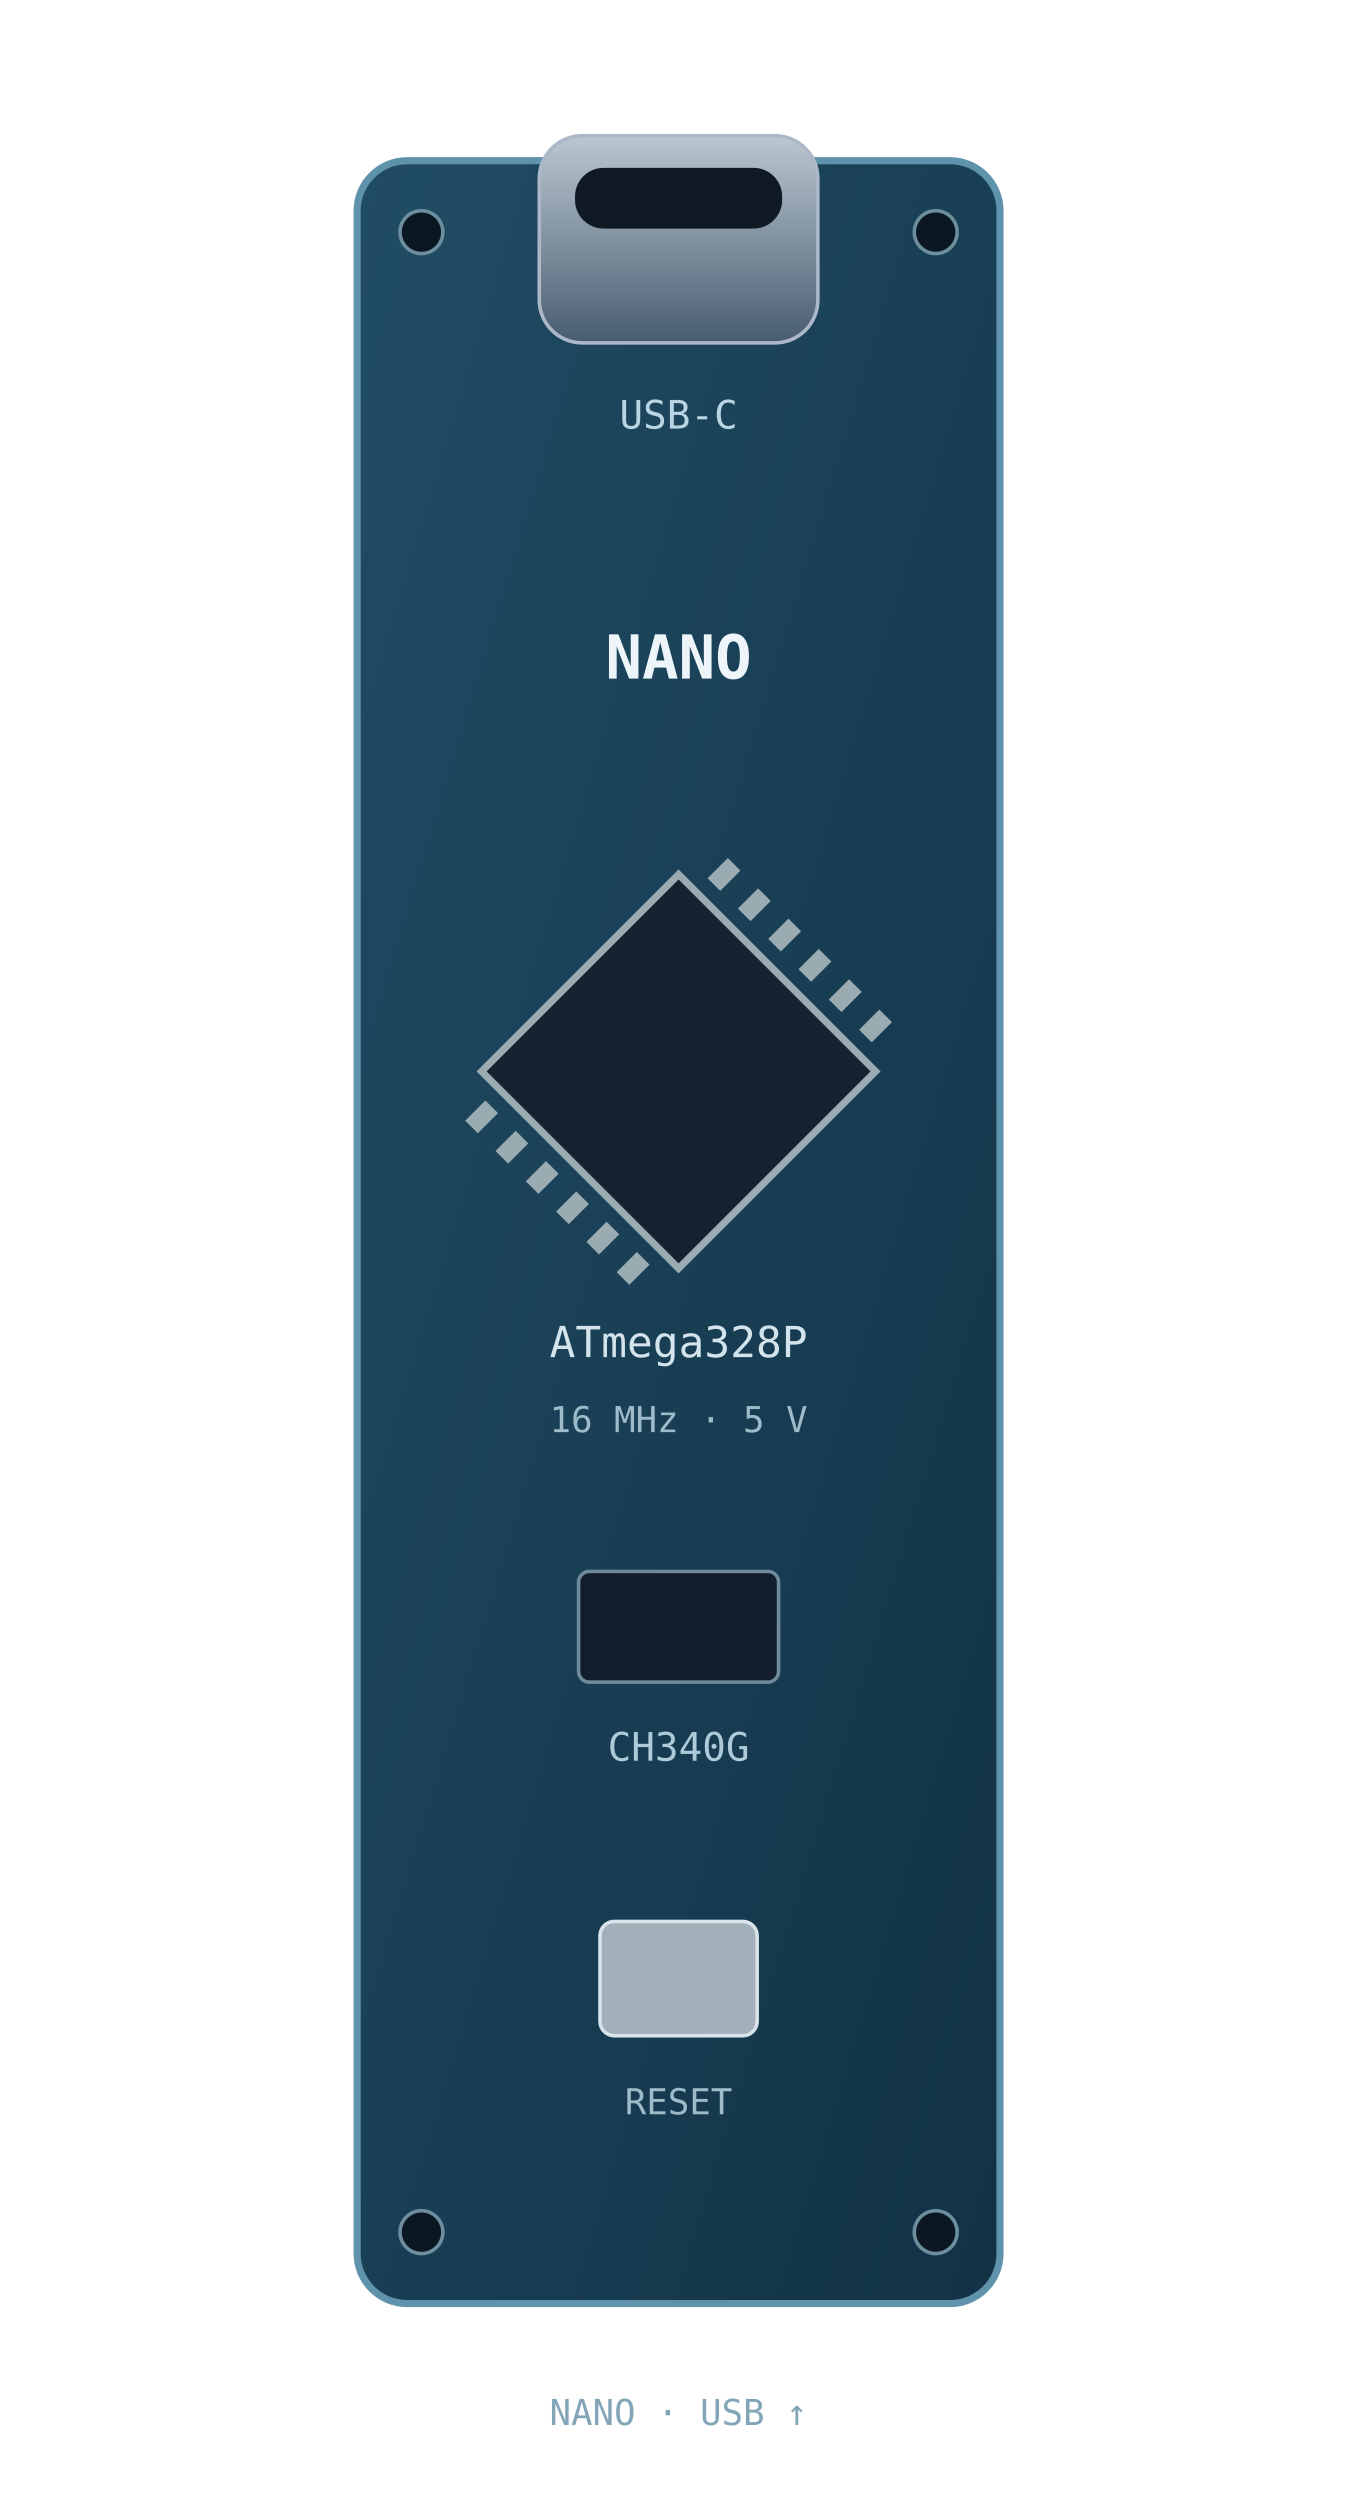
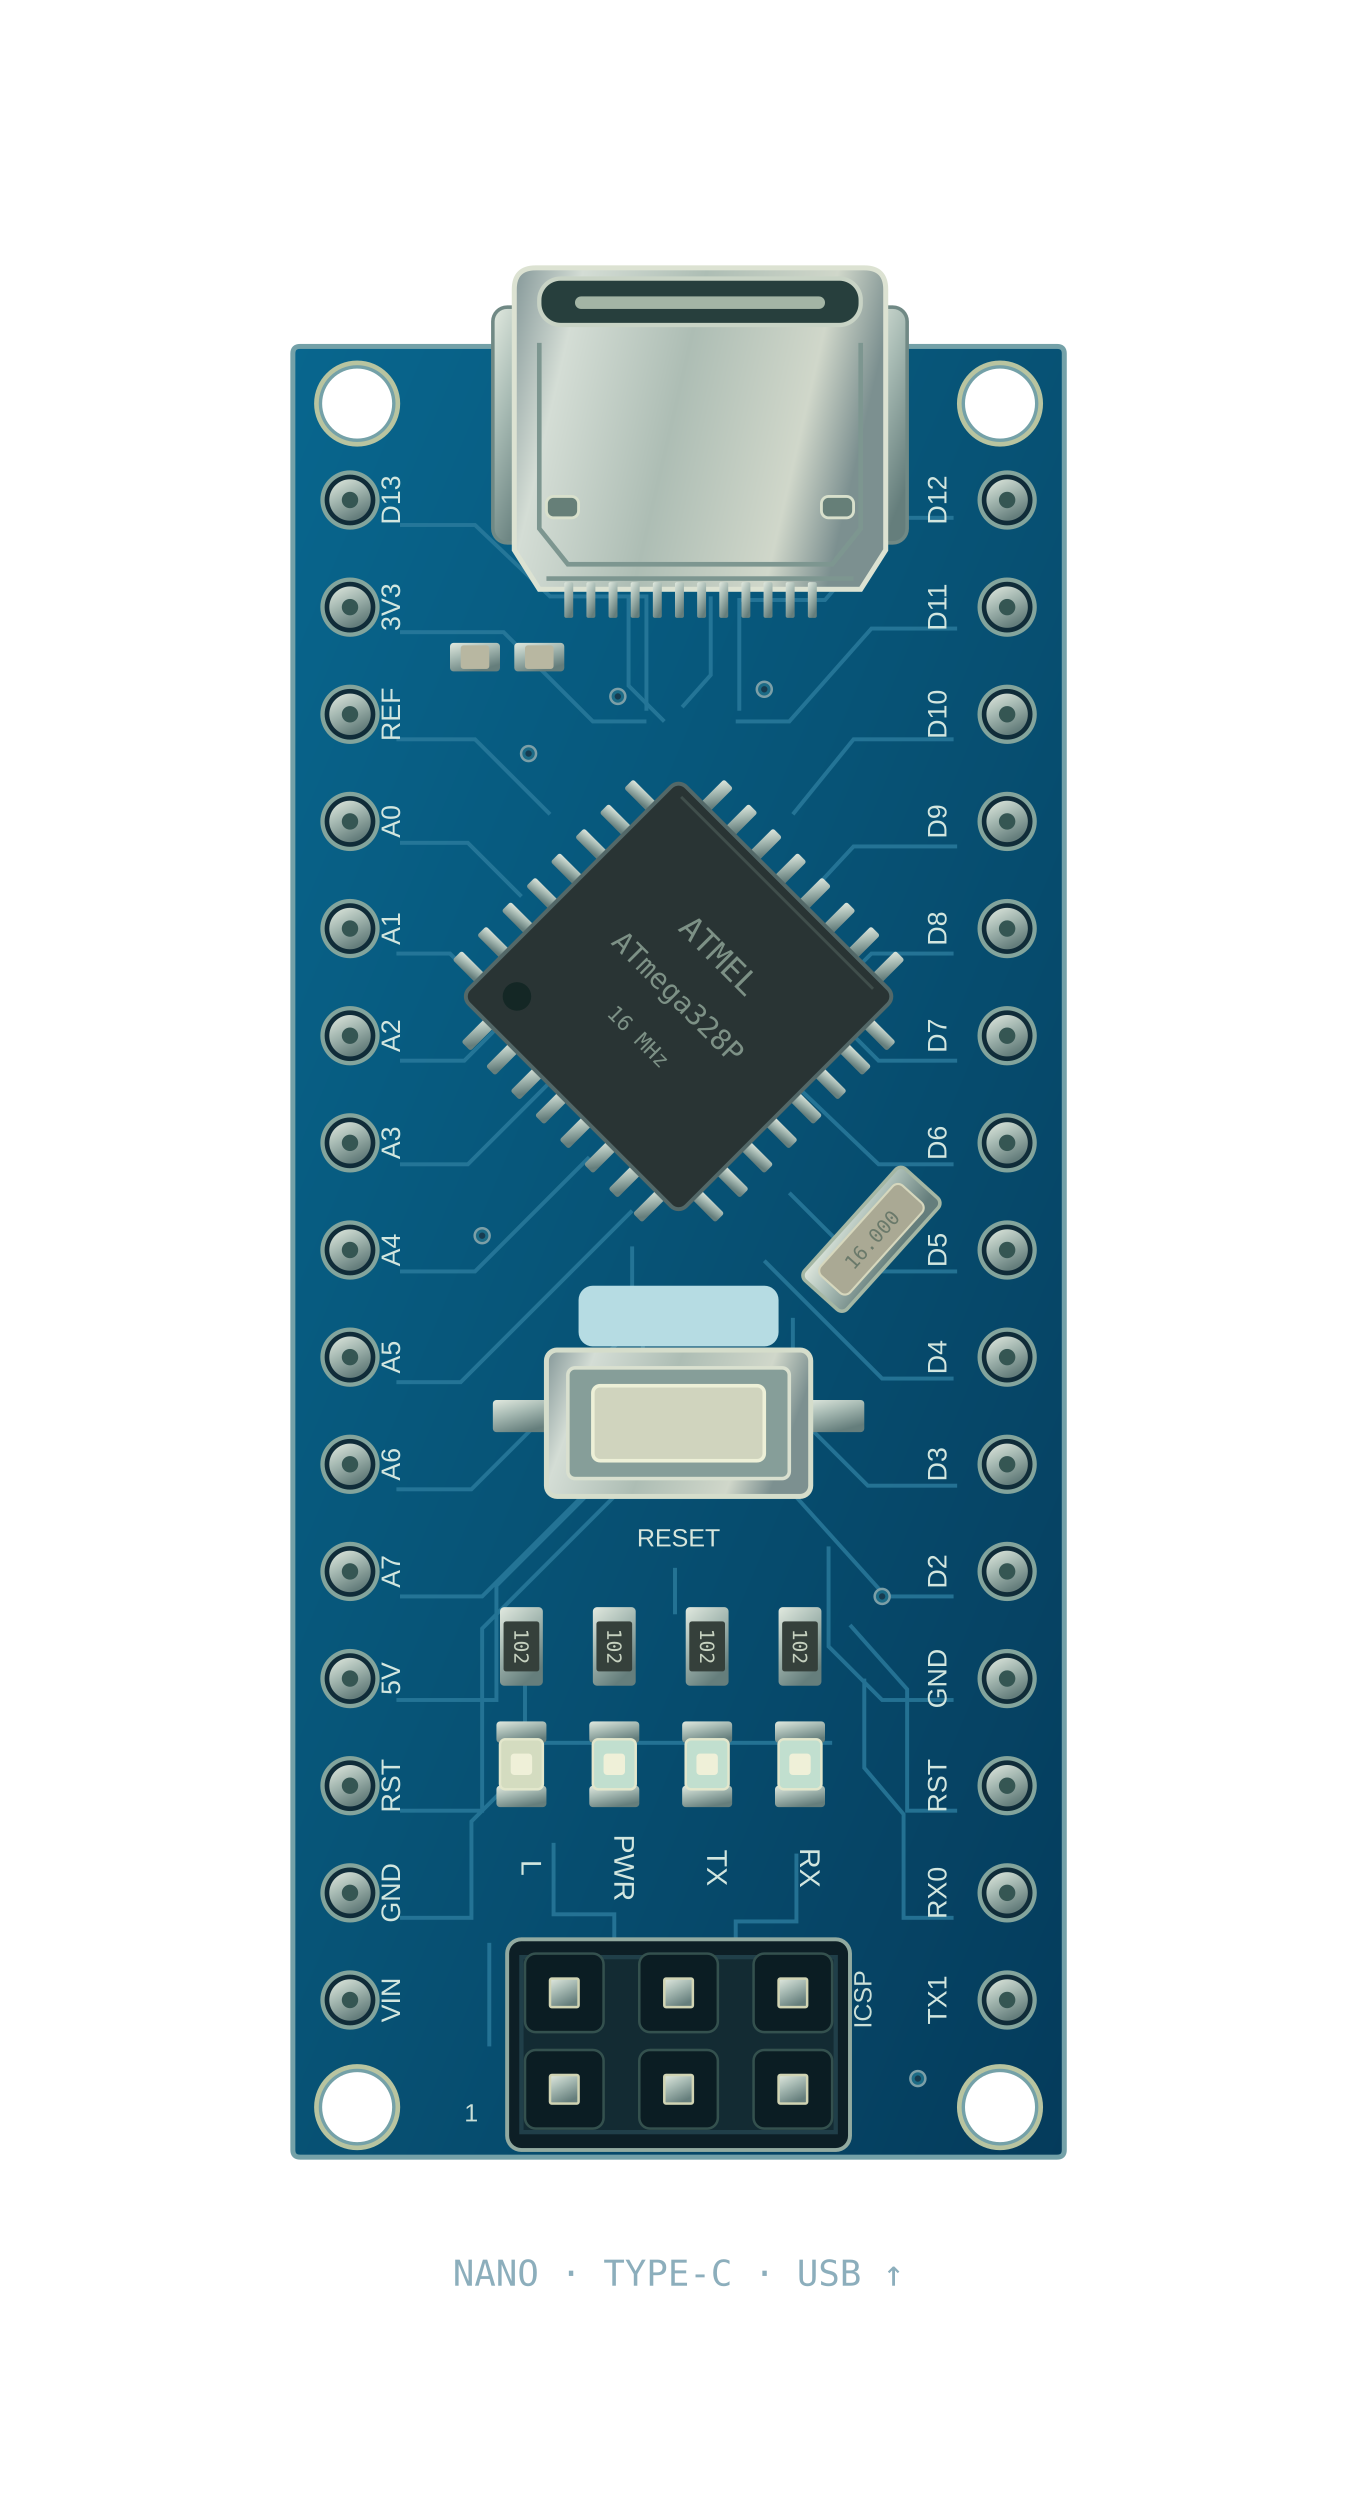
- <svg xmlns="http://www.w3.org/2000/svg" width="380" height="700" viewBox="0 0 380 700">
+ <svg xmlns="http://www.w3.org/2000/svg" width="380" height="700" viewBox="0 0 380 700" role="img" aria-label="Arduino Nano ATmega328P, синяя плата с USB Type-C сверху и ICSP снизу">
  <defs>
    <linearGradient id="nano-pcb" x2="1" y2="1">
-       <stop stop-color="#204c64" />
-       <stop offset="1" stop-color="#123246" />
+       <stop stop-color="#08668e" />
+       <stop offset=".45" stop-color="#075477" />
+       <stop offset="1" stop-color="#053b5b" />
    </linearGradient>
-     <linearGradient id="nano-metal" x2="0" y2="1">
-       <stop stop-color="#bbc7d1" />
-       <stop offset="1" stop-color="#485c70" />
+     <linearGradient id="nano-metal" x2="1" y2=".2">
+       <stop stop-color="#849798" />
+       <stop offset=".18" stop-color="#d4ddd5" />
+       <stop offset=".5" stop-color="#adbdb4" />
+       <stop offset=".84" stop-color="#d0d7ca" />
+       <stop offset="1" stop-color="#7c9090" />
    </linearGradient>
+     <linearGradient id="nano-solder" x2=".5" y2="1">
+       <stop stop-color="#e1e9df" />
+       <stop offset=".45" stop-color="#a8bbb4" />
+       <stop offset="1" stop-color="#657e7c" />
+     </linearGradient>
+     <g id="nano-pad">
+       <circle r="7.7" fill="#102c39" stroke="#83a49c" stroke-width="1.2" />
+       <circle r="5.8" fill="url(#nano-solder)" />
+       <circle r="2.3" fill="#355653" />
+     </g>
+     <g id="nano-r">
+       <rect width="12" height="22" rx="1.2" fill="url(#nano-solder)" />
+       <rect x="1" y="4" width="10" height="14" rx=".7" fill="#35403b" />
+       <text x="6" y="13" transform="rotate(90 6 11)" fill="#c6d1bf" font-size="5.5" text-anchor="middle" font-family="monospace">102</text>
+     </g>
+     <g id="nano-c">
+       <rect width="14" height="8" rx="1" fill="url(#nano-solder)" />
+       <rect x="3" y=".7" width="8" height="6.6" rx=".8" fill="#b8b7a1" />
+     </g>
+     <g id="nano-via">
+       <circle r="2.1" fill="#1c6b86" stroke="#7c9fa7" stroke-width=".7" />
+       <circle r=".9" fill="#173c50" />
+     </g>
  </defs>
-   <rect x="100" y="45" width="180" height="600" rx="14" fill="url(#nano-pcb)" stroke="#5f93ac" stroke-width="2" />
-   <g fill="#0c1821" stroke="#6c8e9e">
-     <circle cx="118" cy="65" r="6" />
-     <circle cx="262" cy="65" r="6" />
-     <circle cx="118" cy="625" r="6" />
-     <circle cx="262" cy="625" r="6" />
-   </g>
-   <rect x="151" y="38" width="78" height="58" rx="12" fill="url(#nano-metal)" stroke="#acb8c8" />
-   <rect x="161" y="47" width="58" height="17" rx="8" fill="#101a25" />
-   <g font-family="ui-monospace,monospace" text-anchor="middle">
-     <text x="190" y="120" fill="#b9d5e3" font-size="11">USB-C</text>
-     <text x="190" y="190" fill="#edf5fa" font-size="17" font-weight="bold">NANO</text>
-     <g transform="translate(190 300) rotate(45)">
-       <rect x="-39" y="-39" width="78" height="78" fill="#14232f" stroke="#9babb2" stroke-width="2" />
-       <path d="M-30-44v-8m12 8v-8m12 8v-8m12 8v-8m12 8v-8m12 8v-8M-30 44v8m12-8v8m12-8v8m12-8v8m12-8v8m12-8v8" stroke="#9babb2" stroke-width="5" />
-     </g>
-     <text x="190" y="380" fill="#d3e4ec" font-size="12">ATmega328P</text>
-     <text x="190" y="401" fill="#9ebbc9" font-size="10">16 MHz · 5 V</text>
-     <rect x="162" y="440" width="56" height="31" rx="3" fill="#121e2b" stroke="#6e8a9c" />
-     <text x="190" y="493" fill="#adcbd9" font-size="11">CH340G</text>
-     <rect x="168" y="538" width="44" height="32" rx="4" fill="#a2b1b9" stroke="#d8e4e9" />
-     <text x="190" y="592" fill="#9ebbc9" font-size="10">RESET</text>
-     <text x="190" y="679" fill="#82a5b8" font-size="10">NANO · USB ↑</text>
-   </g>
+   <path d="M84 97H296Q298 97 298 99V602Q298 604 296 604H84Q82 604 82 602V99Q82 97 84 97Z M110.5 113a10.5 10.5 0 1 0-21 0a10.5 10.5 0 1 0 21 0 M290.5 113a10.5 10.5 0 1 0-21 0a10.5 10.5 0 1 0 21 0 M110.5 590a10.5 10.5 0 1 0-21 0a10.5 10.5 0 1 0 21 0 M290.5 590a10.5 10.5 0 1 0-21 0a10.5 10.5 0 1 0 21 0" fill="url(#nano-pcb)" fill-rule="evenodd" stroke="#74a1a8" stroke-width="1.4" />
+   <g fill="none" stroke="#b8c4a0" stroke-width="1.3">
+     <circle cx="100" cy="113" r="11.4" />
+     <circle cx="280" cy="113" r="11.4" />
+     <circle cx="100" cy="590" r="11.4" />
+     <circle cx="280" cy="590" r="11.4" />
+   </g>
+   <g fill="none" stroke="#2c7c9d" stroke-width="1.1" opacity=".8">
+     <path d="M112 147h21l21 20h27v32M112 177h29l25 25h15M111 207h22l21 21M112 236h19l15 15M111 267h15l17 17M112 297h18l17-17M112 326h19l23-23M112 356h21l32-32M111 387h18l48-48M111 417h21l45-45v-23M112 447h23l45-45v-32M111 476h28v-32l45-45M112 507h23v-51l43-43M112 537h20v-27l15-15v-43" />
+     <path d="M267 145h-16l-20 23h-24v31M268 176h-24l-23 26h-15M267 207h-28l-17 21M268 237h-29l-13 14M267 267h-23l-13 13M268 297h-22l-15-15M267 326h-21l-22-21M268 356h-25l-22-22M267 386h-20l-33-33M268 416h-25l-21-21v-26M267 447h-19l-27-30v-34M267 476h-20l-15-15v-28M268 507h-14v-34l-16-18M267 537h-14v-29l-11-13v-25" />
+     <path d="M176 167v25l10 10M199 167v22l-8 9M155 516v20h17v7M223 519v19h-17v7M189 439v13M141 488h92M137 573v-29" />
+   </g>
+   <use href="#nano-via" x="173" y="195" />
+   <use href="#nano-via" x="148" y="211" />
+   <use href="#nano-via" x="214" y="193" />
+   <use href="#nano-via" x="135" y="346" />
+   <use href="#nano-via" x="247" y="447" />
+   <use href="#nano-via" x="257" y="582" />
+   <g fill="url(#nano-solder)" stroke="#708985" stroke-width="1">
+     <rect x="138" y="86" width="13" height="66" rx="4" />
+     <rect x="241" y="86" width="13" height="66" rx="4" />
+   </g>
+   <path d="M150 75H242Q248 75 248 81V154L241 165H151L144 154V81Q144 75 150 75Z" fill="url(#nano-metal)" stroke="#dce2d2" stroke-width="1.4" />
+   <rect x="151" y="78" width="90" height="13" rx="6" fill="#273f3d" stroke="#c8d3c5" stroke-width="1.2" />
+   <rect x="161" y="83" width="70" height="3.5" rx="1.7" fill="#a3b5a5" />
+   <path d="M151 96v52l8 10h74l8-10V96M153 162h86" fill="none" stroke="#7d9690" stroke-width="1.3" />
+   <g fill="#667f78" stroke="#d8e0cc" stroke-width=".8">
+     <rect x="153" y="139" width="9" height="6" rx="2" />
+     <rect x="230" y="139" width="9" height="6" rx="2" />
+   </g>
+   <rect x="158" y="163" width="2.5" height="10" rx=".5" fill="url(#nano-solder)" />
+   <rect x="164.2" y="163" width="2.5" height="10" rx=".5" fill="url(#nano-solder)" />
+   <rect x="170.4" y="163" width="2.5" height="10" rx=".5" fill="url(#nano-solder)" />
+   <rect x="176.6" y="163" width="2.5" height="10" rx=".5" fill="url(#nano-solder)" />
+   <rect x="182.8" y="163" width="2.5" height="10" rx=".5" fill="url(#nano-solder)" />
+   <rect x="189" y="163" width="2.5" height="10" rx=".5" fill="url(#nano-solder)" />
+   <rect x="195.2" y="163" width="2.5" height="10" rx=".5" fill="url(#nano-solder)" />
+   <rect x="201.4" y="163" width="2.5" height="10" rx=".5" fill="url(#nano-solder)" />
+   <rect x="207.6" y="163" width="2.5" height="10" rx=".5" fill="url(#nano-solder)" />
+   <rect x="213.8" y="163" width="2.5" height="10" rx=".5" fill="url(#nano-solder)" />
+   <rect x="220" y="163" width="2.5" height="10" rx=".5" fill="url(#nano-solder)" />
+   <rect x="226.2" y="163" width="2.5" height="10" rx=".5" fill="url(#nano-solder)" />
+   <use href="#nano-c" x="126" y="180" />
+   <use href="#nano-c" x="144" y="180" />
+   <g transform="translate(190 279) rotate(45)">
+     <rect x="-34" y="-52" width="3.6" height="10" rx=".7" fill="url(#nano-solder)" />
+     <rect x="-34" y="42" width="3.6" height="10" rx=".7" fill="url(#nano-solder)" />
+     <rect x="-52" y="-34" width="10" height="3.6" rx=".7" fill="url(#nano-solder)" />
+     <rect x="42" y="-34" width="10" height="3.6" rx=".7" fill="url(#nano-solder)" />
+     <rect x="-24.3" y="-52" width="3.6" height="10" rx=".7" fill="url(#nano-solder)" />
+     <rect x="-24.3" y="42" width="3.6" height="10" rx=".7" fill="url(#nano-solder)" />
+     <rect x="-52" y="-24.3" width="10" height="3.6" rx=".7" fill="url(#nano-solder)" />
+     <rect x="42" y="-24.3" width="10" height="3.6" rx=".7" fill="url(#nano-solder)" />
+     <rect x="-14.6" y="-52" width="3.6" height="10" rx=".7" fill="url(#nano-solder)" />
+     <rect x="-14.6" y="42" width="3.6" height="10" rx=".7" fill="url(#nano-solder)" />
+     <rect x="-52" y="-14.6" width="10" height="3.6" rx=".7" fill="url(#nano-solder)" />
+     <rect x="42" y="-14.6" width="10" height="3.6" rx=".7" fill="url(#nano-solder)" />
+     <rect x="-4.9" y="-52" width="3.6" height="10" rx=".7" fill="url(#nano-solder)" />
+     <rect x="-4.9" y="42" width="3.6" height="10" rx=".7" fill="url(#nano-solder)" />
+     <rect x="-52" y="-4.9" width="10" height="3.6" rx=".7" fill="url(#nano-solder)" />
+     <rect x="42" y="-4.9" width="10" height="3.6" rx=".7" fill="url(#nano-solder)" />
+     <rect x="4.8" y="-52" width="3.6" height="10" rx=".7" fill="url(#nano-solder)" />
+     <rect x="4.8" y="42" width="3.6" height="10" rx=".7" fill="url(#nano-solder)" />
+     <rect x="-52" y="4.8" width="10" height="3.6" rx=".7" fill="url(#nano-solder)" />
+     <rect x="42" y="4.8" width="10" height="3.6" rx=".7" fill="url(#nano-solder)" />
+     <rect x="14.5" y="-52" width="3.6" height="10" rx=".7" fill="url(#nano-solder)" />
+     <rect x="14.5" y="42" width="3.6" height="10" rx=".7" fill="url(#nano-solder)" />
+     <rect x="-52" y="14.5" width="10" height="3.6" rx=".7" fill="url(#nano-solder)" />
+     <rect x="42" y="14.5" width="10" height="3.6" rx=".7" fill="url(#nano-solder)" />
+     <rect x="24.2" y="-52" width="3.6" height="10" rx=".7" fill="url(#nano-solder)" />
+     <rect x="24.2" y="42" width="3.6" height="10" rx=".7" fill="url(#nano-solder)" />
+     <rect x="-52" y="24.2" width="10" height="3.6" rx=".7" fill="url(#nano-solder)" />
+     <rect x="42" y="24.2" width="10" height="3.6" rx=".7" fill="url(#nano-solder)" />
+     <rect x="33.9" y="-52" width="3.6" height="10" rx=".7" fill="url(#nano-solder)" />
+     <rect x="33.9" y="42" width="3.6" height="10" rx=".7" fill="url(#nano-solder)" />
+     <rect x="-52" y="33.9" width="10" height="3.6" rx=".7" fill="url(#nano-solder)" />
+     <rect x="42" y="33.9" width="10" height="3.6" rx=".7" fill="url(#nano-solder)" />
+     <rect x="-43" y="-43" width="86" height="86" rx="3" fill="#293434" stroke="#536868" stroke-width="1.1" />
+     <path d="M-39-40H37" stroke="#62756e" stroke-width=".8" opacity=".4" />
+     <circle cx="-32" cy="32" r="4" fill="#142725" />
+     <g fill="#7d9186" text-anchor="middle" font-family="monospace">
+       <text y="-13" font-size="9">ATMEL</text>
+       <text y="3" font-size="8">ATmega328P</text>
+       <text y="18" font-size="6">16 MHz</text>
+     </g>
+   </g>
+   <g transform="translate(244 347) rotate(-48)">
+     <rect x="-21" y="-8" width="42" height="16" rx="2" fill="url(#nano-solder)" stroke="#a5b7a4" />
+     <rect x="-17" y="-5.5" width="34" height="11" rx="2" fill="#aaa994" stroke="#d6d7bd" stroke-width=".6" />
+     <text y="2.2" fill="#6a796a" text-anchor="middle" font-size="5.5" font-family="monospace">16.000</text>
+   </g>
+   <rect x="162" y="360" width="56" height="17" rx="4" fill="#b6dce3" />
+   <g fill="url(#nano-solder)">
+     <rect x="138" y="392" width="17" height="9" rx="1" />
+     <rect x="225" y="392" width="17" height="9" rx="1" />
+   </g>
+   <rect x="153" y="378" width="74" height="41" rx="3" fill="url(#nano-metal)" stroke="#d5ddcb" stroke-width="1.4" />
+   <rect x="159" y="383" width="62" height="31" rx="2" fill="#869e99" stroke="#d9e0cf" />
+   <rect x="166" y="388" width="48" height="21" rx="2" fill="#d0d4be" stroke="#edf0d7" />
+   <text x="190" y="433" text-anchor="middle" fill="#d8e6dc" font-size="7" font-family="Arial, sans-serif">RESET</text>
+   <use href="#nano-r" x="140" y="450" />
+   <g fill="url(#nano-solder)">
+     <rect x="139" y="482" width="14" height="6" rx="1" />
+     <rect x="139" y="500" width="14" height="6" rx="1" />
+   </g>
+   <rect x="140" y="487" width="12" height="14" rx="1.5" fill="#d4dcc0" stroke="#e3e7cc" stroke-width=".7" />
+   <rect x="143" y="491" width="6" height="6" rx="1" fill="#eff0d8" />
+   <text x="146" y="523" transform="rotate(90 146 523)" fill="#d2e6df" text-anchor="middle" font-size="8" font-family="Arial, sans-serif">L</text>
+   <use href="#nano-r" x="166" y="450" />
+   <g fill="url(#nano-solder)">
+     <rect x="165" y="482" width="14" height="6" rx="1" />
+     <rect x="165" y="500" width="14" height="6" rx="1" />
+   </g>
+   <rect x="166" y="487" width="12" height="14" rx="1.5" fill="#c1dfcf" stroke="#e3e7cc" stroke-width=".7" />
+   <rect x="169" y="491" width="6" height="6" rx="1" fill="#eff0d8" />
+   <text x="172" y="523" transform="rotate(90 172 523)" fill="#d2e6df" text-anchor="middle" font-size="8" font-family="Arial, sans-serif">PWR</text>
+   <use href="#nano-r" x="192" y="450" />
+   <g fill="url(#nano-solder)">
+     <rect x="191" y="482" width="14" height="6" rx="1" />
+     <rect x="191" y="500" width="14" height="6" rx="1" />
+   </g>
+   <rect x="192" y="487" width="12" height="14" rx="1.5" fill="#c1dfcf" stroke="#e3e7cc" stroke-width=".7" />
+   <rect x="195" y="491" width="6" height="6" rx="1" fill="#eff0d8" />
+   <text x="198" y="523" transform="rotate(90 198 523)" fill="#d2e6df" text-anchor="middle" font-size="8" font-family="Arial, sans-serif">TX</text>
+   <use href="#nano-r" x="218" y="450" />
+   <g fill="url(#nano-solder)">
+     <rect x="217" y="482" width="14" height="6" rx="1" />
+     <rect x="217" y="500" width="14" height="6" rx="1" />
+   </g>
+   <rect x="218" y="487" width="12" height="14" rx="1.5" fill="#c1dfcf" stroke="#e3e7cc" stroke-width=".7" />
+   <rect x="221" y="491" width="6" height="6" rx="1" fill="#eff0d8" />
+   <text x="224" y="523" transform="rotate(90 224 523)" fill="#d2e6df" text-anchor="middle" font-size="8" font-family="Arial, sans-serif">RX</text>
+   <rect x="142" y="543" width="96" height="59" rx="4" fill="#0d1f26" stroke="#92aaa0" stroke-width="1.1" />
+   <path d="M146 548h88v49h-88z" fill="#132b33" stroke="#203f49" stroke-width="1.2" />
+   <rect x="147" y="547" width="22" height="22" rx="3" fill="#0b1d23" stroke="#34514e" stroke-width=".7" />
+   <rect x="154" y="554" width="8" height="8" rx=".5" fill="url(#nano-solder)" stroke="#d1d4b3" stroke-width=".7" />
+   <rect x="179" y="547" width="22" height="22" rx="3" fill="#0b1d23" stroke="#34514e" stroke-width=".7" />
+   <rect x="186" y="554" width="8" height="8" rx=".5" fill="url(#nano-solder)" stroke="#d1d4b3" stroke-width=".7" />
+   <rect x="211" y="547" width="22" height="22" rx="3" fill="#0b1d23" stroke="#34514e" stroke-width=".7" />
+   <rect x="218" y="554" width="8" height="8" rx=".5" fill="url(#nano-solder)" stroke="#d1d4b3" stroke-width=".7" />
+   <rect x="147" y="574" width="22" height="22" rx="3" fill="#0b1d23" stroke="#34514e" stroke-width=".7" />
+   <rect x="154" y="581" width="8" height="8" rx=".5" fill="url(#nano-solder)" stroke="#d1d4b3" stroke-width=".7" />
+   <rect x="179" y="574" width="22" height="22" rx="3" fill="#0b1d23" stroke="#34514e" stroke-width=".7" />
+   <rect x="186" y="581" width="8" height="8" rx=".5" fill="url(#nano-solder)" stroke="#d1d4b3" stroke-width=".7" />
+   <rect x="211" y="574" width="22" height="22" rx="3" fill="#0b1d23" stroke="#34514e" stroke-width=".7" />
+   <rect x="218" y="581" width="8" height="8" rx=".5" fill="url(#nano-solder)" stroke="#d1d4b3" stroke-width=".7" />
+   <g fill="#cbe0d8" font-size="7" font-family="Arial, sans-serif">
+     <text x="130" y="594">1</text>
+     <text x="244" y="568" transform="rotate(-90 244 568)">ICSP</text>
+   </g>
+   <use href="#nano-pad" x="98" y="140" />
+   <text x="112" y="140" transform="rotate(-90 112 140)" text-anchor="middle" fill="#d2e6df" font-size="7.5" font-family="Arial, sans-serif">D13</text>
+   <use href="#nano-pad" x="98" y="170" />
+   <text x="112" y="170" transform="rotate(-90 112 170)" text-anchor="middle" fill="#d2e6df" font-size="7.5" font-family="Arial, sans-serif">3V3</text>
+   <use href="#nano-pad" x="98" y="200" />
+   <text x="112" y="200" transform="rotate(-90 112 200)" text-anchor="middle" fill="#d2e6df" font-size="7.5" font-family="Arial, sans-serif">REF</text>
+   <use href="#nano-pad" x="98" y="230" />
+   <text x="112" y="230" transform="rotate(-90 112 230)" text-anchor="middle" fill="#d2e6df" font-size="7.5" font-family="Arial, sans-serif">A0</text>
+   <use href="#nano-pad" x="98" y="260" />
+   <text x="112" y="260" transform="rotate(-90 112 260)" text-anchor="middle" fill="#d2e6df" font-size="7.5" font-family="Arial, sans-serif">A1</text>
+   <use href="#nano-pad" x="98" y="290" />
+   <text x="112" y="290" transform="rotate(-90 112 290)" text-anchor="middle" fill="#d2e6df" font-size="7.5" font-family="Arial, sans-serif">A2</text>
+   <use href="#nano-pad" x="98" y="320" />
+   <text x="112" y="320" transform="rotate(-90 112 320)" text-anchor="middle" fill="#d2e6df" font-size="7.5" font-family="Arial, sans-serif">A3</text>
+   <use href="#nano-pad" x="98" y="350" />
+   <text x="112" y="350" transform="rotate(-90 112 350)" text-anchor="middle" fill="#d2e6df" font-size="7.5" font-family="Arial, sans-serif">A4</text>
+   <use href="#nano-pad" x="98" y="380" />
+   <text x="112" y="380" transform="rotate(-90 112 380)" text-anchor="middle" fill="#d2e6df" font-size="7.5" font-family="Arial, sans-serif">A5</text>
+   <use href="#nano-pad" x="98" y="410" />
+   <text x="112" y="410" transform="rotate(-90 112 410)" text-anchor="middle" fill="#d2e6df" font-size="7.5" font-family="Arial, sans-serif">A6</text>
+   <use href="#nano-pad" x="98" y="440" />
+   <text x="112" y="440" transform="rotate(-90 112 440)" text-anchor="middle" fill="#d2e6df" font-size="7.5" font-family="Arial, sans-serif">A7</text>
+   <use href="#nano-pad" x="98" y="470" />
+   <text x="112" y="470" transform="rotate(-90 112 470)" text-anchor="middle" fill="#d2e6df" font-size="7.5" font-family="Arial, sans-serif">5V</text>
+   <use href="#nano-pad" x="98" y="500" />
+   <text x="112" y="500" transform="rotate(-90 112 500)" text-anchor="middle" fill="#d2e6df" font-size="7.5" font-family="Arial, sans-serif">RST</text>
+   <use href="#nano-pad" x="98" y="530" />
+   <text x="112" y="530" transform="rotate(-90 112 530)" text-anchor="middle" fill="#d2e6df" font-size="7.5" font-family="Arial, sans-serif">GND</text>
+   <use href="#nano-pad" x="98" y="560" />
+   <text x="112" y="560" transform="rotate(-90 112 560)" text-anchor="middle" fill="#d2e6df" font-size="7.5" font-family="Arial, sans-serif">VIN</text>
+   <use href="#nano-pad" x="282" y="140" />
+   <text x="265" y="140" transform="rotate(-90 265 140)" text-anchor="middle" fill="#d2e6df" font-size="7.5" font-family="Arial, sans-serif">D12</text>
+   <use href="#nano-pad" x="282" y="170" />
+   <text x="265" y="170" transform="rotate(-90 265 170)" text-anchor="middle" fill="#d2e6df" font-size="7.5" font-family="Arial, sans-serif">D11</text>
+   <use href="#nano-pad" x="282" y="200" />
+   <text x="265" y="200" transform="rotate(-90 265 200)" text-anchor="middle" fill="#d2e6df" font-size="7.5" font-family="Arial, sans-serif">D10</text>
+   <use href="#nano-pad" x="282" y="230" />
+   <text x="265" y="230" transform="rotate(-90 265 230)" text-anchor="middle" fill="#d2e6df" font-size="7.5" font-family="Arial, sans-serif">D9</text>
+   <use href="#nano-pad" x="282" y="260" />
+   <text x="265" y="260" transform="rotate(-90 265 260)" text-anchor="middle" fill="#d2e6df" font-size="7.5" font-family="Arial, sans-serif">D8</text>
+   <use href="#nano-pad" x="282" y="290" />
+   <text x="265" y="290" transform="rotate(-90 265 290)" text-anchor="middle" fill="#d2e6df" font-size="7.5" font-family="Arial, sans-serif">D7</text>
+   <use href="#nano-pad" x="282" y="320" />
+   <text x="265" y="320" transform="rotate(-90 265 320)" text-anchor="middle" fill="#d2e6df" font-size="7.5" font-family="Arial, sans-serif">D6</text>
+   <use href="#nano-pad" x="282" y="350" />
+   <text x="265" y="350" transform="rotate(-90 265 350)" text-anchor="middle" fill="#d2e6df" font-size="7.5" font-family="Arial, sans-serif">D5</text>
+   <use href="#nano-pad" x="282" y="380" />
+   <text x="265" y="380" transform="rotate(-90 265 380)" text-anchor="middle" fill="#d2e6df" font-size="7.5" font-family="Arial, sans-serif">D4</text>
+   <use href="#nano-pad" x="282" y="410" />
+   <text x="265" y="410" transform="rotate(-90 265 410)" text-anchor="middle" fill="#d2e6df" font-size="7.5" font-family="Arial, sans-serif">D3</text>
+   <use href="#nano-pad" x="282" y="440" />
+   <text x="265" y="440" transform="rotate(-90 265 440)" text-anchor="middle" fill="#d2e6df" font-size="7.5" font-family="Arial, sans-serif">D2</text>
+   <use href="#nano-pad" x="282" y="470" />
+   <text x="265" y="470" transform="rotate(-90 265 470)" text-anchor="middle" fill="#d2e6df" font-size="7.5" font-family="Arial, sans-serif">GND</text>
+   <use href="#nano-pad" x="282" y="500" />
+   <text x="265" y="500" transform="rotate(-90 265 500)" text-anchor="middle" fill="#d2e6df" font-size="7.5" font-family="Arial, sans-serif">RST</text>
+   <use href="#nano-pad" x="282" y="530" />
+   <text x="265" y="530" transform="rotate(-90 265 530)" text-anchor="middle" fill="#d2e6df" font-size="7.5" font-family="Arial, sans-serif">RX0</text>
+   <use href="#nano-pad" x="282" y="560" />
+   <text x="265" y="560" transform="rotate(-90 265 560)" text-anchor="middle" fill="#d2e6df" font-size="7.5" font-family="Arial, sans-serif">TX1</text>
+   <text x="190" y="640" text-anchor="middle" fill="#8caebc" font-size="10" font-family="monospace">NANO · TYPE-C · USB ↑</text>
</svg>
